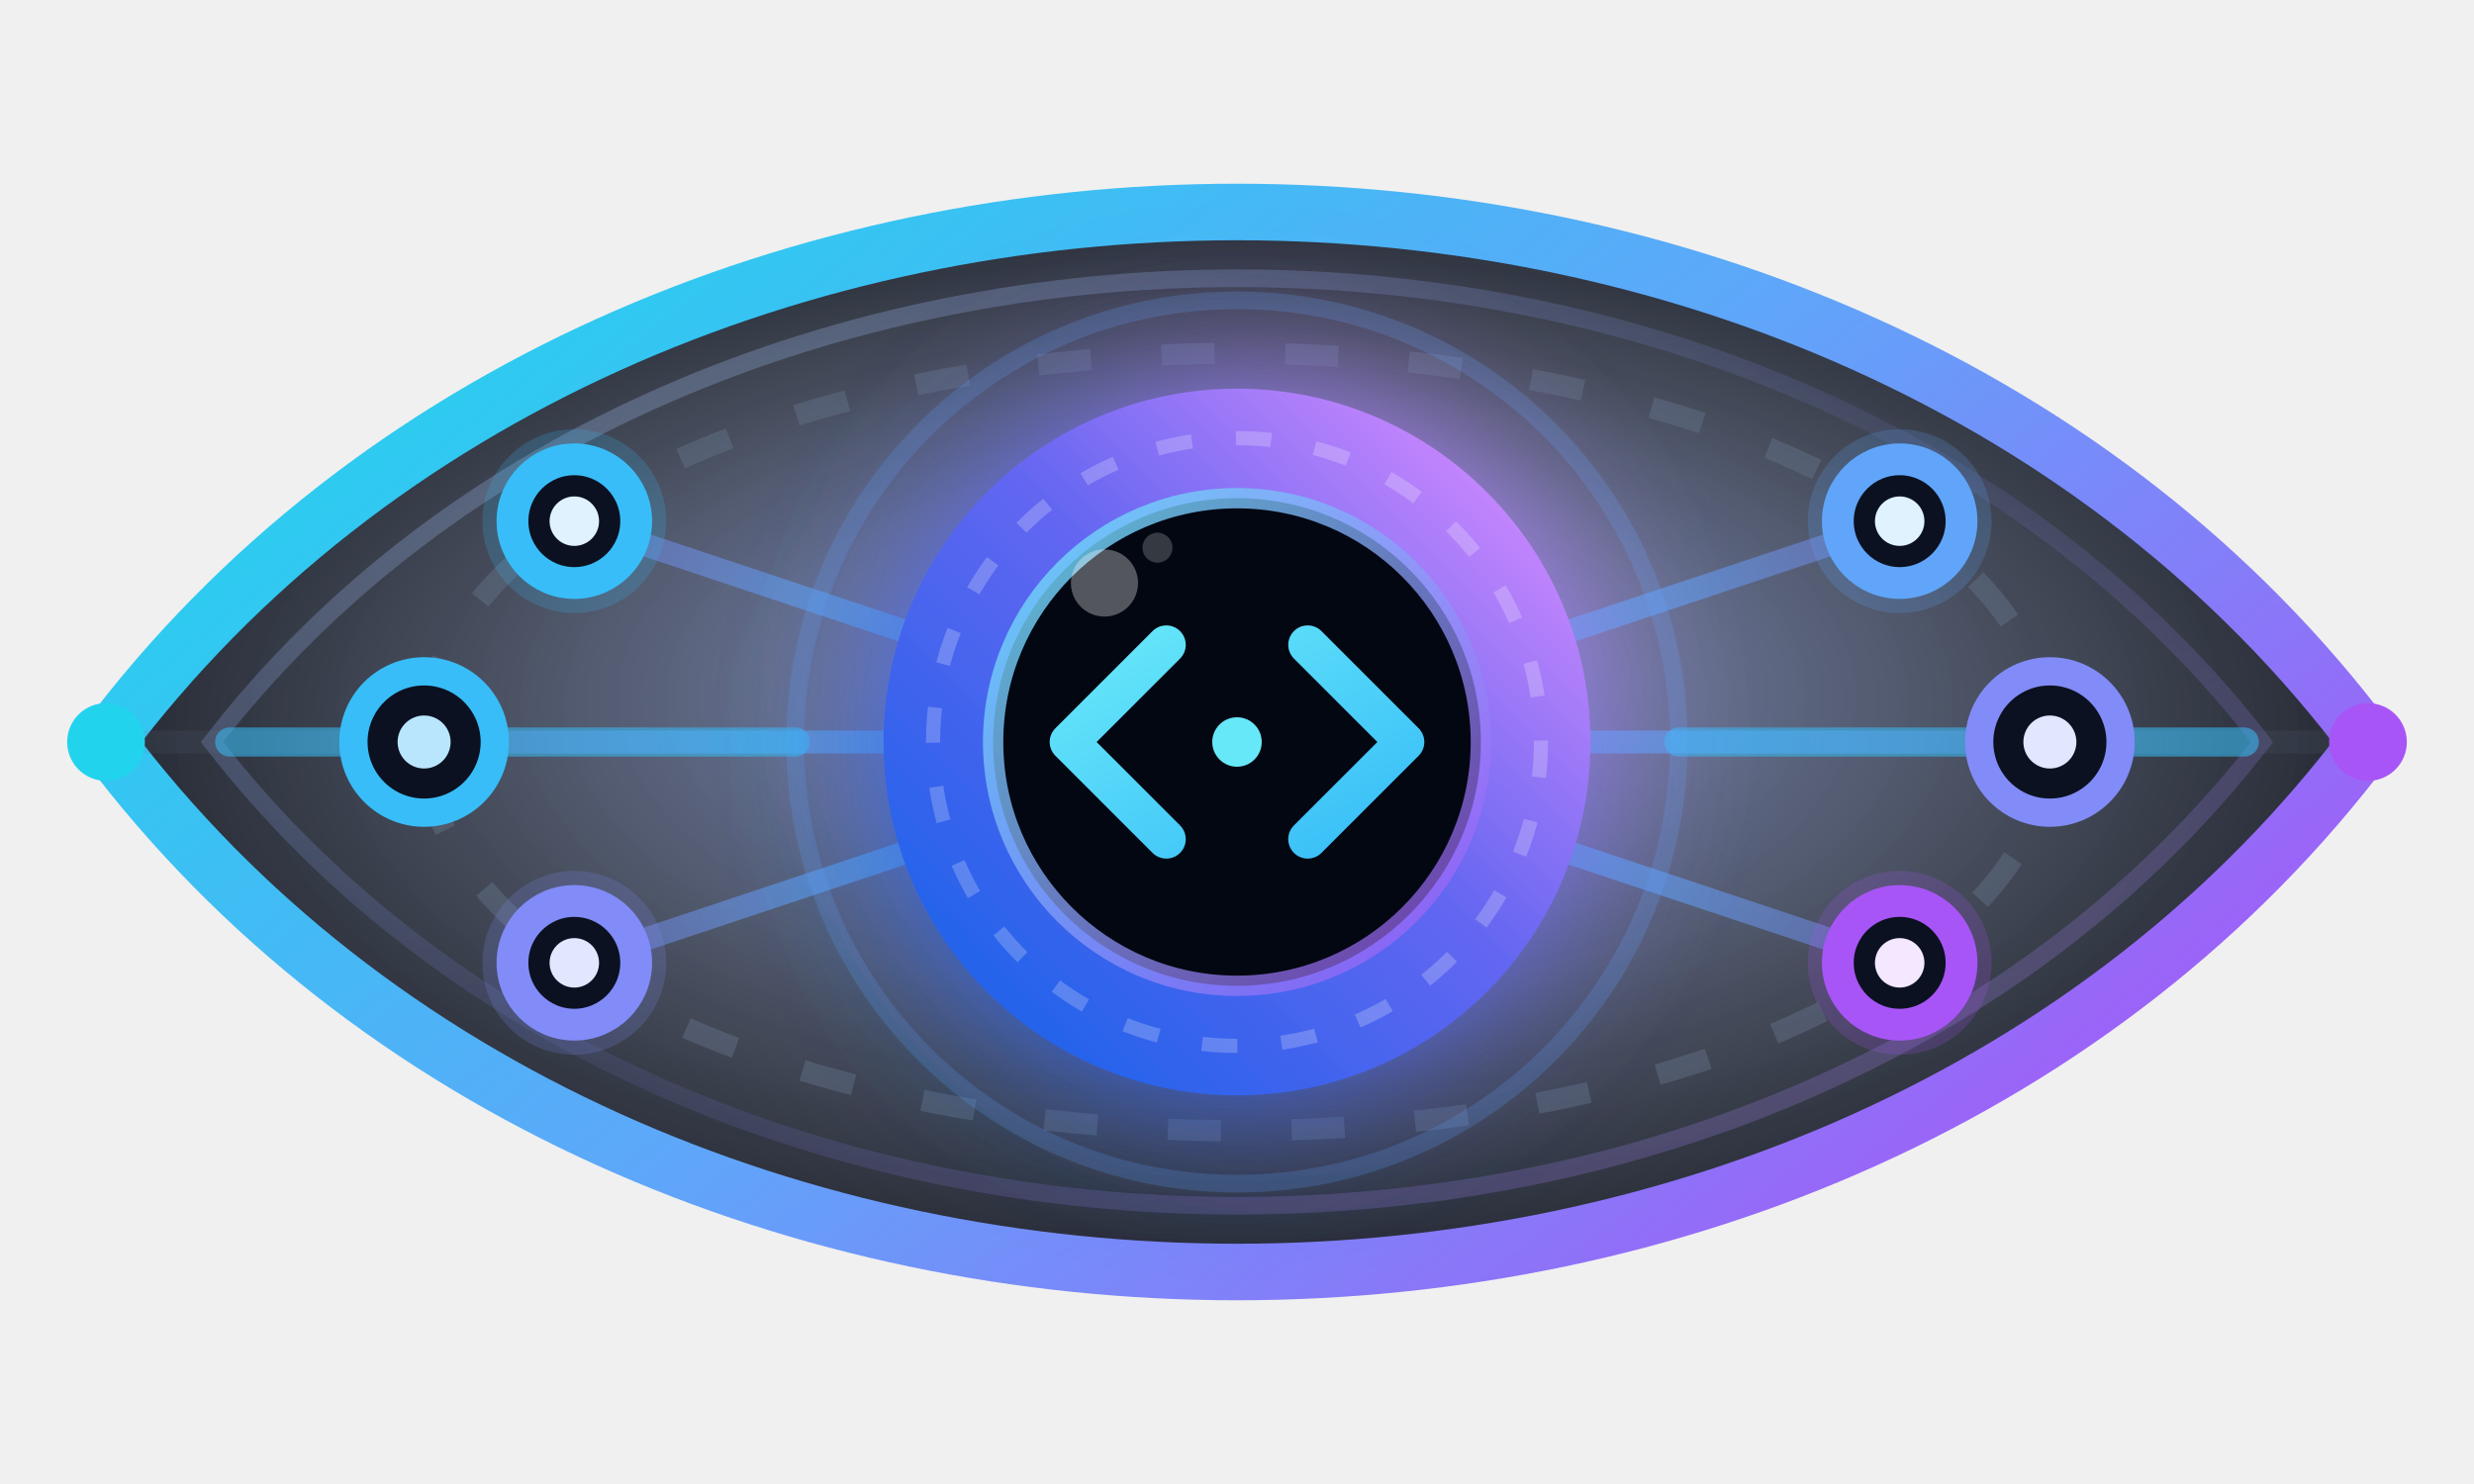
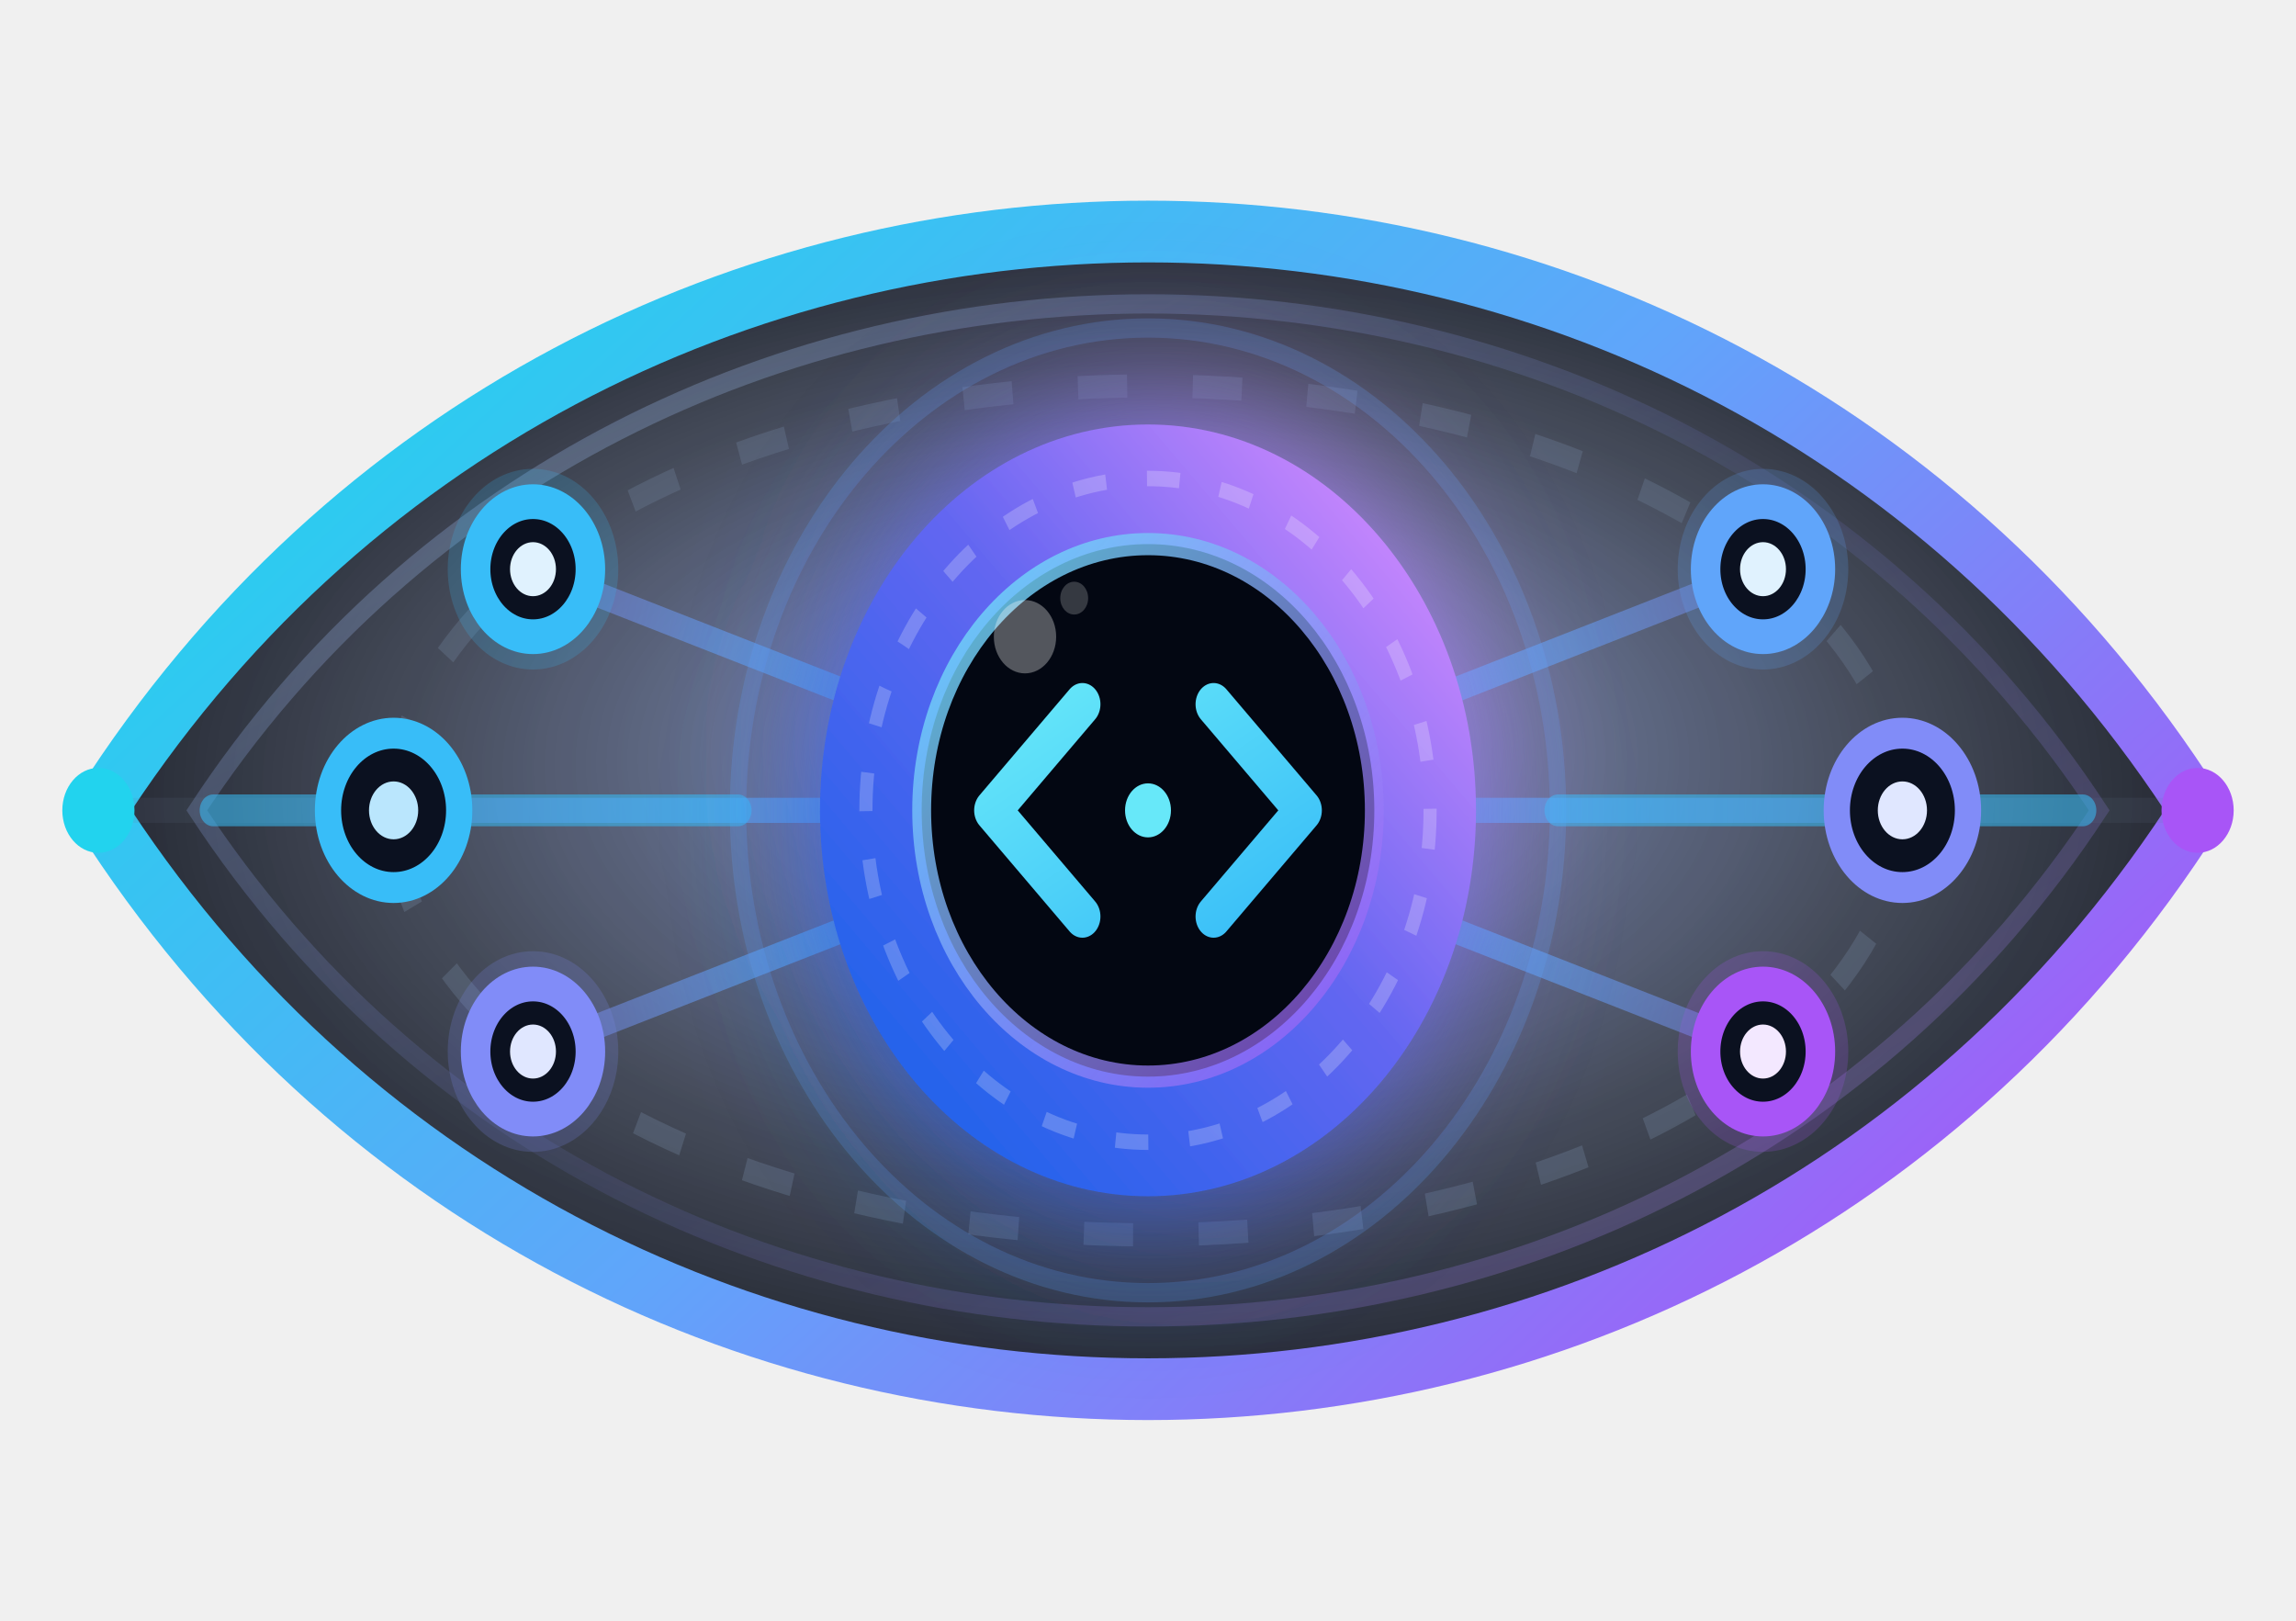
- <svg xmlns="http://www.w3.org/2000/svg" width="140" height="84" viewBox="0 0 140 84">
+ <svg xmlns="http://www.w3.org/2000/svg" width="119" height="84" viewBox="11 0 118 84">
  <defs>
    <radialGradient id="scleraFill" cx="50%" cy="50%" r="55%" fx="50%" fy="42%">
      <stop offset="0%" stop-color="#1E3A8A" stop-opacity="0.48" />
      <stop offset="65%" stop-color="#0F172A" stop-opacity="0.76" />
      <stop offset="100%" stop-color="#090D16" stop-opacity="0.92" />
    </radialGradient>
    <linearGradient id="eyeGrad" x1="0%" y1="20%" x2="100%" y2="80%">
      <stop offset="0%" stop-color="#22D3EE" />
      <stop offset="50%" stop-color="#60A5FA" />
      <stop offset="100%" stop-color="#A855F7" />
    </linearGradient>
    <linearGradient id="rimGrad" x1="0%" y1="0%" x2="100%" y2="100%">
      <stop offset="0%" stop-color="#BAE6FD" stop-opacity="0.35" />
      <stop offset="50%" stop-color="#818CF8" stop-opacity="0.1" />
      <stop offset="100%" stop-color="#C084FC" stop-opacity="0.3" />
    </linearGradient>
    <radialGradient id="spokeGrad" cx="70" cy="42" r="56" gradientUnits="userSpaceOnUse">
      <stop offset="20%" stop-color="#38BDF8" stop-opacity="0.75" />
      <stop offset="70%" stop-color="#818CF8" stop-opacity="0.42" />
      <stop offset="100%" stop-color="#64748B" stop-opacity="0.12" />
    </radialGradient>
    <linearGradient id="coreGrad" x1="15%" y1="85%" x2="85%" y2="15%">
      <stop offset="0%" stop-color="#2563EB" />
      <stop offset="55%" stop-color="#6366F1" />
      <stop offset="100%" stop-color="#C084FC" />
    </linearGradient>
    <linearGradient id="pupilRing" x1="0%" y1="0%" x2="100%" y2="100%">
      <stop offset="0%" stop-color="#67E8F9" stop-opacity="0.85" />
      <stop offset="100%" stop-color="#A855F7" stop-opacity="0.65" />
    </linearGradient>
    <linearGradient id="codeGrad" x1="0%" y1="0%" x2="100%" y2="100%">
      <stop offset="0%" stop-color="#67E8F9" />
      <stop offset="100%" stop-color="#38BDF8" />
    </linearGradient>
    <filter id="glow" x="-35%" y="-35%" width="170%" height="170%">
      <feGaussianBlur stdDeviation="4.5" result="coloredBlur" />
      <feMerge>
        <feMergeNode in="coloredBlur" />
        <feMergeNode in="SourceGraphic" />
      </feMerge>
    </filter>
    <clipPath id="eyeClip">
      <path d="M 6 42 C 36 2 104 2 134 42 C 104 82 36 82 6 42 Z" />
    </clipPath>
  </defs>
-   <path d="M 6 42 C 36 2 104 2 134 42 C 104 82 36 82 6 42 Z" fill="url(#scleraFill)" stroke="url(#eyeGrad)" stroke-width="3.2" stroke-linecap="round" stroke-linejoin="round" />
-   <g clip-path="url(#eyeClip)">
-     <path d="M 12 42 C 39 7 101 7 128 42 C 101 77 39 77 12 42 Z" fill="none" stroke="url(#rimGrad)" stroke-width="1" />
-     <ellipse cx="70" cy="42" rx="46" ry="22" fill="none" stroke="#64748B" stroke-opacity="0.45" stroke-width="1.2" stroke-dasharray="3 4" />
-     <circle cx="70" cy="42" r="25" fill="none" stroke="#60A5FA" stroke-opacity="0.22" stroke-width="1" />
-     <path d="M 32.5 29.5 L 107.5 54.5 M 107.5 29.5 L 32.5 54.5 M 6 42 L 134 42" fill="none" stroke="url(#spokeGrad)" stroke-width="1.3" stroke-linecap="round" />
-     <path d="M 13 42 L 45 42 M 95 42 L 127 42" fill="none" stroke="#38BDF8" stroke-opacity="0.55" stroke-width="1.65" stroke-linecap="round" />
+   <g transform="translate(70 42) scale(0.85 1) translate(-70 -42)">
+     <path d="M 6 42 C 36 2 104 2 134 42 C 104 82 36 82 6 42 Z" fill="url(#scleraFill)" stroke="url(#eyeGrad)" stroke-width="3.2" stroke-linecap="round" stroke-linejoin="round" />
+     <g clip-path="url(#eyeClip)">
+       <path d="M 12 42 C 39 7 101 7 128 42 C 101 77 39 77 12 42 Z" fill="none" stroke="url(#rimGrad)" stroke-width="1" />
+       <ellipse cx="70" cy="42" rx="46" ry="22" fill="none" stroke="#64748B" stroke-opacity="0.45" stroke-width="1.2" stroke-dasharray="3 4" />
+       <circle cx="70" cy="42" r="25" fill="none" stroke="#60A5FA" stroke-opacity="0.22" stroke-width="1" />
+       <path d="M 32.5 29.5 L 107.5 54.5 M 107.5 29.5 L 32.5 54.5 M 6 42 L 134 42" fill="none" stroke="url(#spokeGrad)" stroke-width="1.3" stroke-linecap="round" />
+       <path d="M 13 42 L 45 42 M 95 42 L 127 42" fill="none" stroke="#38BDF8" stroke-opacity="0.55" stroke-width="1.65" stroke-linecap="round" />
+     </g>
+     <circle cx="6" cy="42" r="2.2" fill="#22D3EE" />
+     <circle cx="134" cy="42" r="2.2" fill="#A855F7" />
+     <g>
+       <circle cx="24" cy="42" r="4" fill="#0B1120" stroke="#38BDF8" stroke-width="1.6" />
+       <circle cx="24" cy="42" r="1.5" fill="#BAE6FD" />
+       <circle cx="116" cy="42" r="4" fill="#0B1120" stroke="#818CF8" stroke-width="1.6" />
+       <circle cx="116" cy="42" r="1.5" fill="#E0E7FF" />
+     </g>
+     <g>
+       <circle cx="32.5" cy="29.5" r="5.2" fill="#38BDF8" fill-opacity="0.2" />
+       <circle cx="32.5" cy="29.5" r="3.5" fill="#0B1120" stroke="#38BDF8" stroke-width="1.8" />
+       <circle cx="32.5" cy="29.5" r="1.4" fill="#E0F2FE" />
+       <circle cx="107.5" cy="29.5" r="5.2" fill="#60A5FA" fill-opacity="0.2" />
+       <circle cx="107.5" cy="29.5" r="3.5" fill="#0B1120" stroke="#60A5FA" stroke-width="1.8" />
+       <circle cx="107.5" cy="29.5" r="1.4" fill="#E0F2FE" />
+       <circle cx="32.5" cy="54.5" r="5.2" fill="#818CF8" fill-opacity="0.2" />
+       <circle cx="32.5" cy="54.5" r="3.5" fill="#0B1120" stroke="#818CF8" stroke-width="1.8" />
+       <circle cx="32.5" cy="54.5" r="1.4" fill="#E0E7FF" />
+       <circle cx="107.5" cy="54.5" r="5.2" fill="#A855F7" fill-opacity="0.2" />
+       <circle cx="107.5" cy="54.5" r="3.5" fill="#0B1120" stroke="#A855F7" stroke-width="1.8" />
+       <circle cx="107.5" cy="54.5" r="1.4" fill="#F3E8FF" />
+     </g>
+     <circle cx="70" cy="42" r="20" fill="url(#coreGrad)" filter="url(#glow)" />
+     <circle cx="70" cy="42" r="17.2" fill="none" stroke="#FFFFFF" stroke-opacity="0.22" stroke-width="0.8" stroke-dasharray="2 2.5" />
+     <circle cx="70" cy="42" r="13.8" fill="#030712" stroke="url(#pupilRing)" stroke-width="1.15" />
+     <circle cx="62.5" cy="33" r="1.9" fill="#FFFFFF" fill-opacity="0.32" />
+     <circle cx="65.5" cy="31" r="0.85" fill="#FFFFFF" fill-opacity="0.2" />
+     <path d="M 66 36.5 L 60.5 42 L 66 47.5 M 74 36.5 L 79.5 42 L 74 47.5" fill="none" stroke="url(#codeGrad)" stroke-width="2.2" stroke-linecap="round" stroke-linejoin="round" />
+     <circle cx="70" cy="42" r="1.4" fill="#67E8F9" />
  </g>
-   <circle cx="6" cy="42" r="2.2" fill="#22D3EE" />
-   <circle cx="134" cy="42" r="2.2" fill="#A855F7" />
-   <g>
-     <circle cx="24" cy="42" r="4" fill="#0B1120" stroke="#38BDF8" stroke-width="1.6" />
-     <circle cx="24" cy="42" r="1.5" fill="#BAE6FD" />
-     <circle cx="116" cy="42" r="4" fill="#0B1120" stroke="#818CF8" stroke-width="1.6" />
-     <circle cx="116" cy="42" r="1.5" fill="#E0E7FF" />
-   </g>
-   <g>
-     <circle cx="32.5" cy="29.5" r="5.2" fill="#38BDF8" fill-opacity="0.2" />
-     <circle cx="32.5" cy="29.5" r="3.5" fill="#0B1120" stroke="#38BDF8" stroke-width="1.8" />
-     <circle cx="32.5" cy="29.5" r="1.4" fill="#E0F2FE" />
-     <circle cx="107.5" cy="29.5" r="5.2" fill="#60A5FA" fill-opacity="0.2" />
-     <circle cx="107.5" cy="29.5" r="3.5" fill="#0B1120" stroke="#60A5FA" stroke-width="1.8" />
-     <circle cx="107.5" cy="29.5" r="1.4" fill="#E0F2FE" />
-     <circle cx="32.5" cy="54.5" r="5.2" fill="#818CF8" fill-opacity="0.2" />
-     <circle cx="32.5" cy="54.5" r="3.5" fill="#0B1120" stroke="#818CF8" stroke-width="1.8" />
-     <circle cx="32.5" cy="54.5" r="1.4" fill="#E0E7FF" />
-     <circle cx="107.5" cy="54.5" r="5.2" fill="#A855F7" fill-opacity="0.2" />
-     <circle cx="107.5" cy="54.5" r="3.5" fill="#0B1120" stroke="#A855F7" stroke-width="1.8" />
-     <circle cx="107.5" cy="54.5" r="1.4" fill="#F3E8FF" />
-   </g>
-   <circle cx="70" cy="42" r="20" fill="url(#coreGrad)" filter="url(#glow)" />
-   <circle cx="70" cy="42" r="17.2" fill="none" stroke="#FFFFFF" stroke-opacity="0.22" stroke-width="0.8" stroke-dasharray="2 2.5" />
-   <circle cx="70" cy="42" r="13.8" fill="#030712" stroke="url(#pupilRing)" stroke-width="1.15" />
-   <circle cx="62.5" cy="33" r="1.9" fill="#FFFFFF" fill-opacity="0.32" />
-   <circle cx="65.5" cy="31" r="0.85" fill="#FFFFFF" fill-opacity="0.2" />
-   <path d="M 66 36.5 L 60.5 42 L 66 47.5 M 74 36.5 L 79.5 42 L 74 47.5" fill="none" stroke="url(#codeGrad)" stroke-width="2.2" stroke-linecap="round" stroke-linejoin="round" />
-   <circle cx="70" cy="42" r="1.4" fill="#67E8F9" />
</svg>
